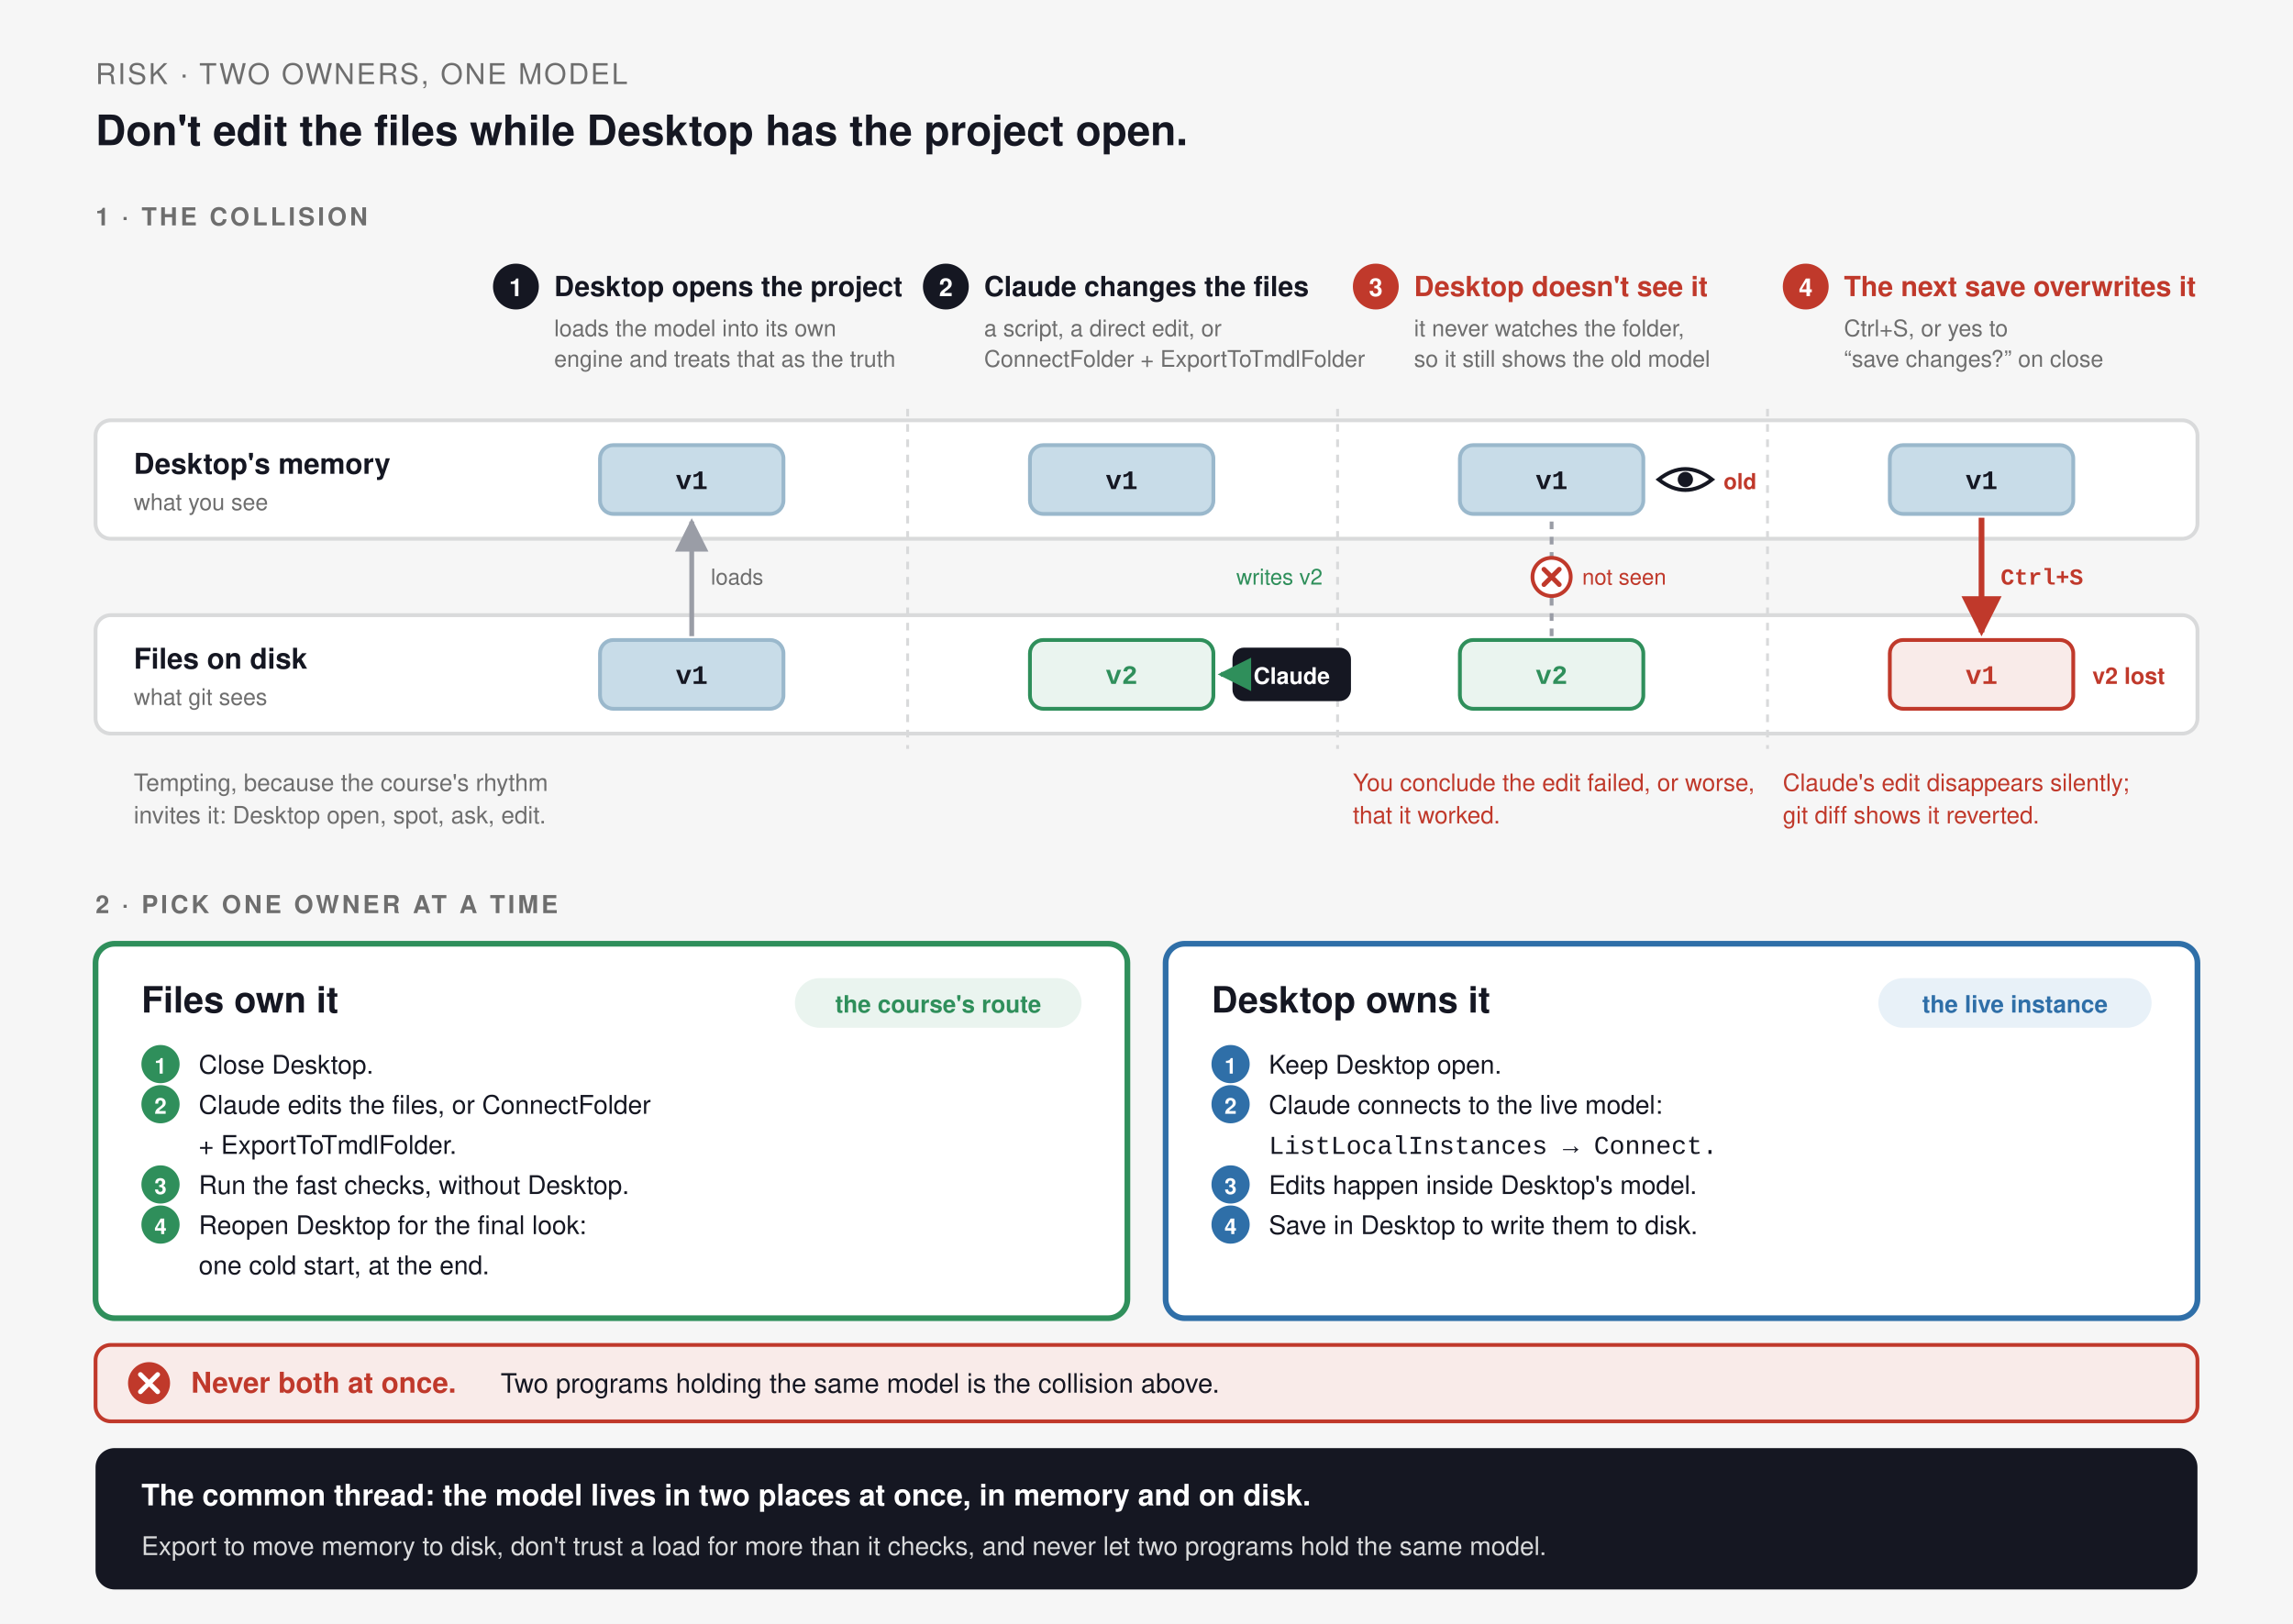
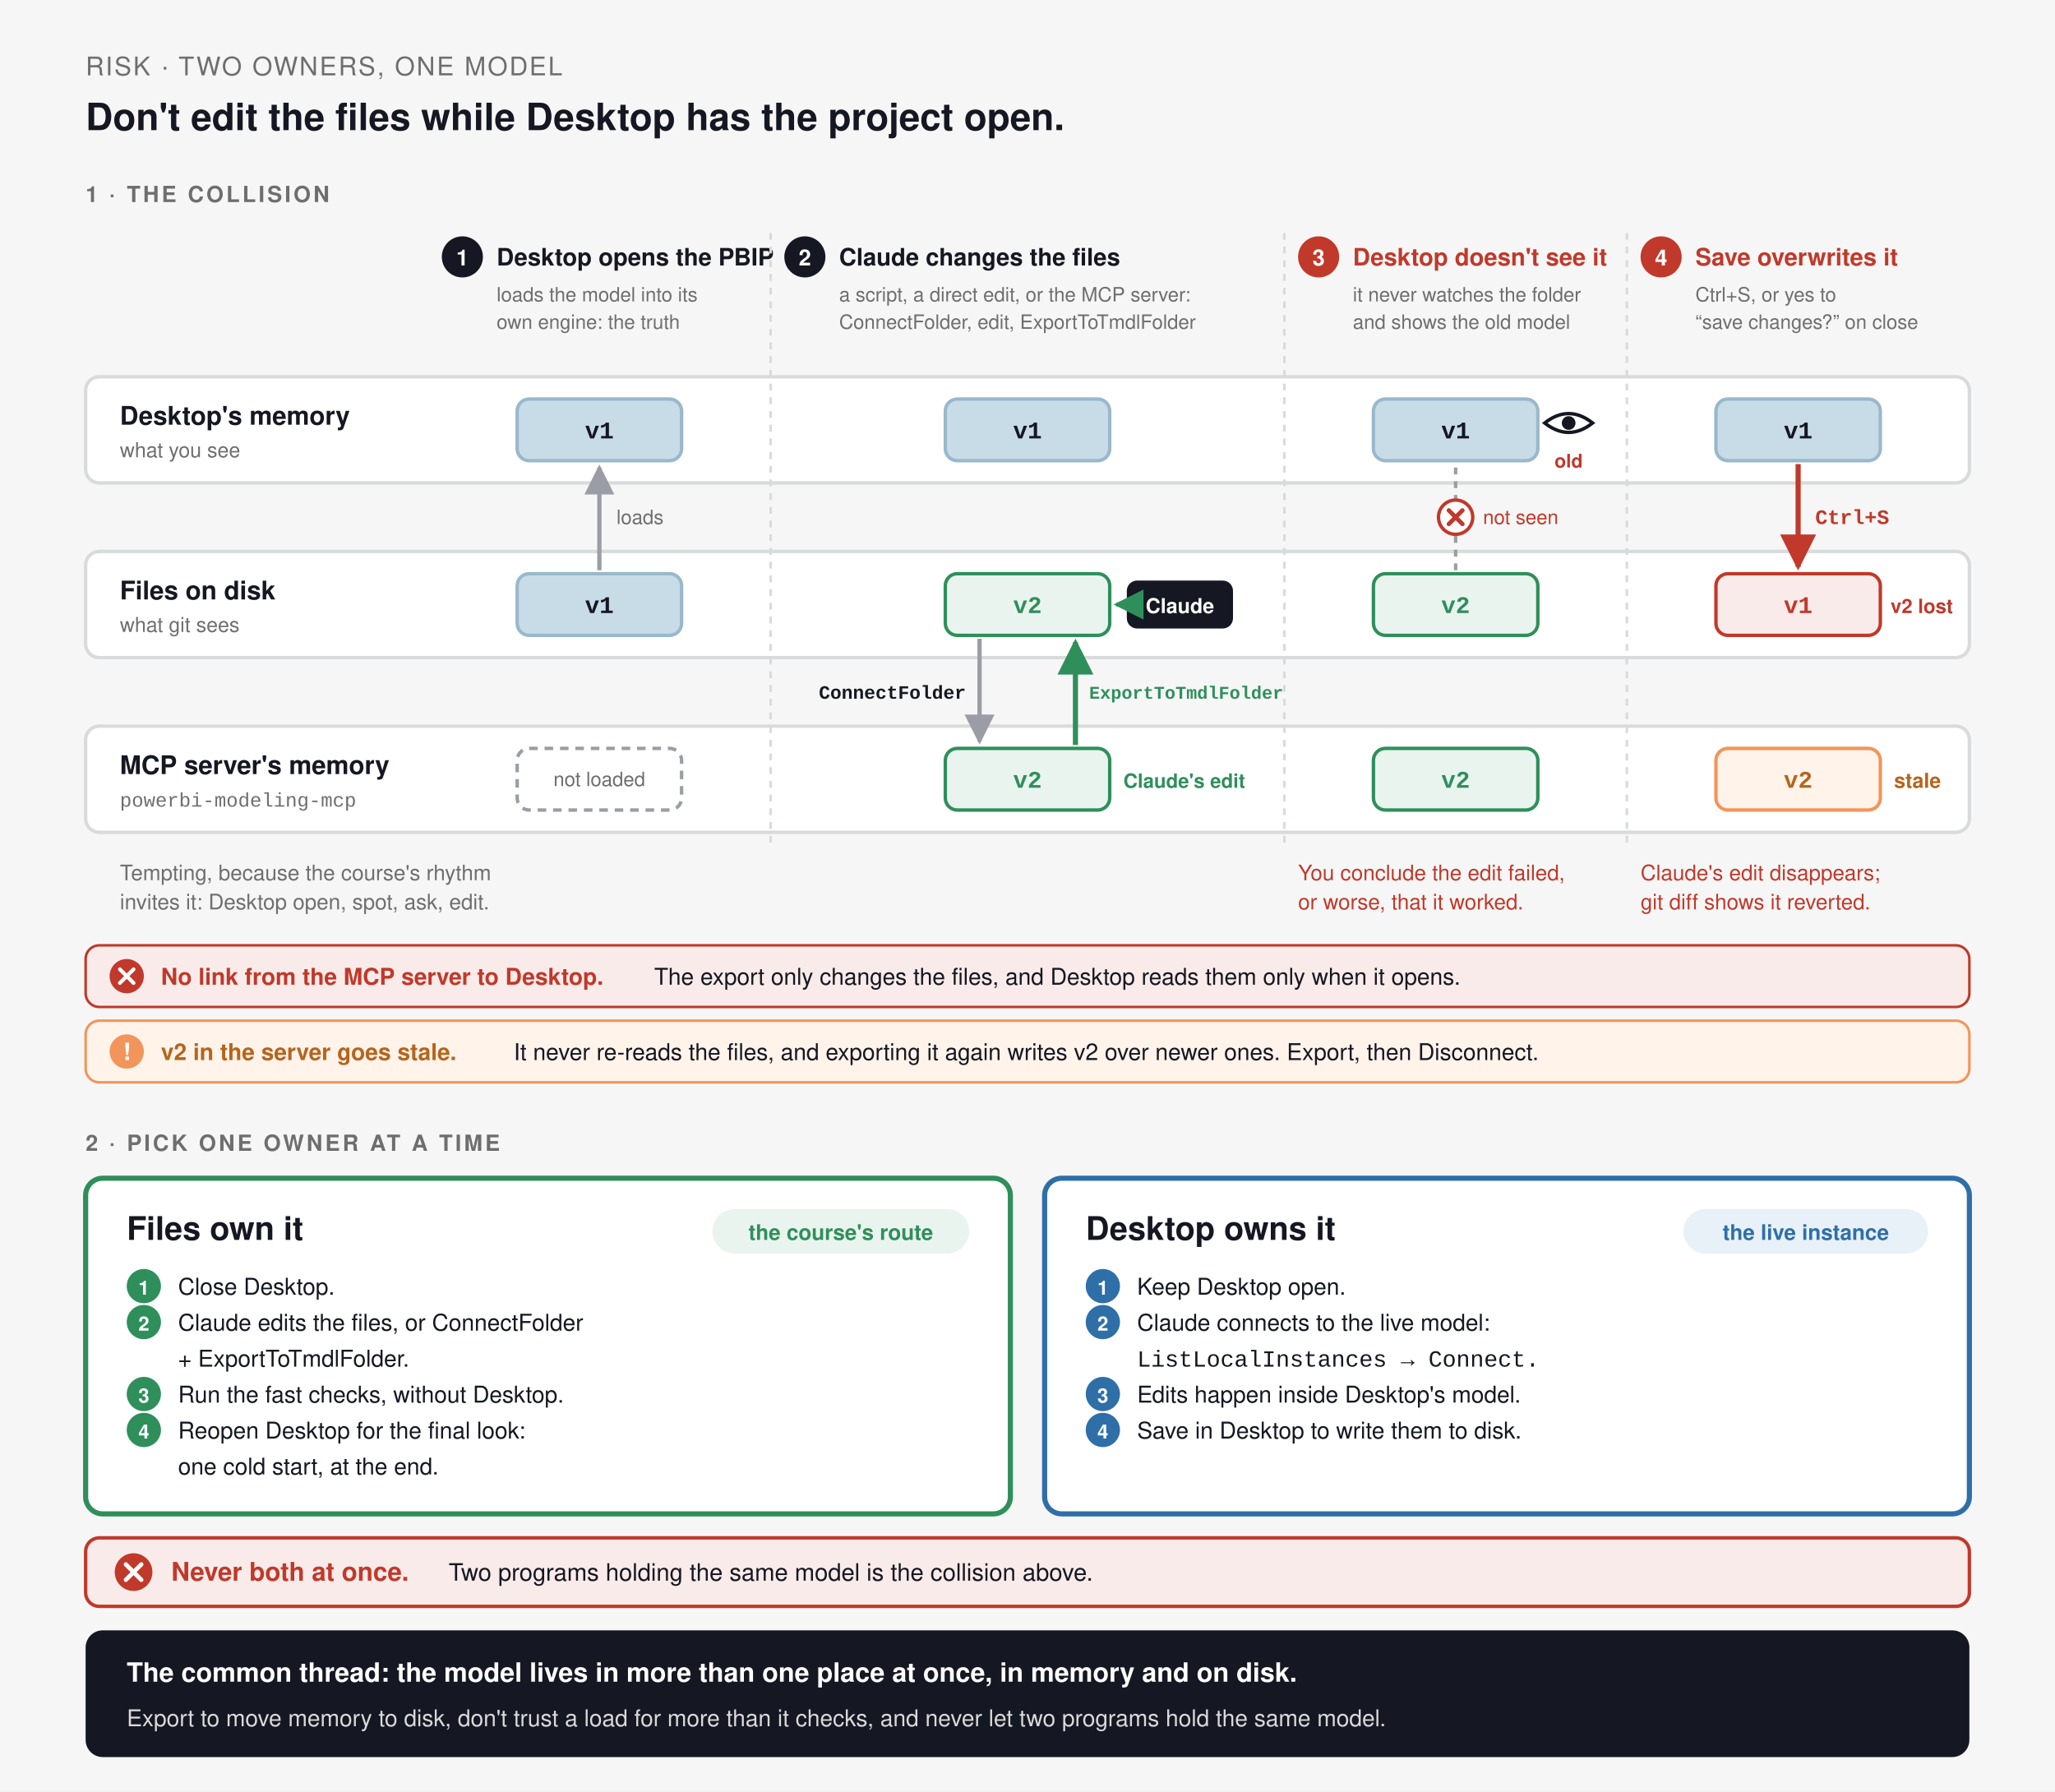
- <svg xmlns="http://www.w3.org/2000/svg" viewBox="0 0 1200 850" width="1200" height="850">
+ <svg xmlns="http://www.w3.org/2000/svg" viewBox="0 0 1200 1046" width="1200" height="1046">
  <defs>
    <marker id="ah" viewBox="0 0 10 10" refX="9" refY="5" markerWidth="7" markerHeight="7" orient="auto">
      <path d="M0 0 L10 5 L0 10 Z" fill="#9a9da6" />
    </marker>
    <marker id="ahr" viewBox="0 0 10 10" refX="9" refY="5" markerWidth="7" markerHeight="7" orient="auto">
      <path d="M0 0 L10 5 L0 10 Z" fill="#c0392b" />
    </marker>
    <marker id="ahg" viewBox="0 0 10 10" refX="9" refY="5" markerWidth="7" markerHeight="7" orient="auto">
      <path d="M0 0 L10 5 L0 10 Z" fill="#2f8f5b" />
    </marker>
  </defs>
-   <rect width="1200" height="850" fill="#f6f6f6" />
+   <rect width="1200" height="1046" fill="#f6f6f6" />
  <g font-family="Gilroy, 'Segoe UI', Helvetica, Arial, sans-serif">
    <text x="50" y="44" font-size="15" fill="#6e6e6e" letter-spacing="1">RISK · TWO OWNERS, ONE MODEL</text>
    <text x="50" y="76" font-size="22" fill="#151722" font-weight="700">Don't edit the files while Desktop has the project open.</text>
    <text x="50" y="118" font-size="13" fill="#6e6e6e" font-weight="700" letter-spacing="1.5">1  ·  THE COLLISION</text>
    <circle cx="270" cy="150" r="12" fill="#151722" />
    <text x="270" y="155" font-size="13" fill="#ffffff" font-weight="700" text-anchor="middle">1</text>
-     <text x="290" y="155" font-size="14.5" fill="#151722" font-weight="700">Desktop opens the project</text>
-     <text x="290" y="176" font-size="12" fill="#6e6e6e">loads the model into its own</text>
-     <text x="290" y="192" font-size="12" fill="#6e6e6e">engine and treats that as the truth</text>
-     <circle cx="495" cy="150" r="12" fill="#151722" />
-     <text x="495" y="155" font-size="13" fill="#ffffff" font-weight="700" text-anchor="middle">2</text>
-     <text x="515" y="155" font-size="14.5" fill="#151722" font-weight="700">Claude changes the files</text>
-     <text x="515" y="176" font-size="12" fill="#6e6e6e">a script, a direct edit, or</text>
-     <text x="515" y="192" font-size="12" fill="#6e6e6e">ConnectFolder + ExportToTmdlFolder</text>
-     <circle cx="720" cy="150" r="12" fill="#c0392b" />
-     <text x="720" y="155" font-size="13" fill="#ffffff" font-weight="700" text-anchor="middle">3</text>
-     <text x="740" y="155" font-size="14.5" fill="#c0392b" font-weight="700">Desktop doesn't see it</text>
-     <text x="740" y="176" font-size="12" fill="#6e6e6e">it never watches the folder,</text>
-     <text x="740" y="192" font-size="12" fill="#6e6e6e">so it still shows the old model</text>
-     <circle cx="945" cy="150" r="12" fill="#c0392b" />
-     <text x="945" y="155" font-size="13" fill="#ffffff" font-weight="700" text-anchor="middle">4</text>
-     <text x="965" y="155" font-size="14.5" fill="#c0392b" font-weight="700">The next save overwrites it</text>
-     <text x="965" y="176" font-size="12" fill="#6e6e6e">Ctrl+S, or yes to</text>
-     <text x="965" y="192" font-size="12" fill="#6e6e6e">“save changes?” on close</text>
+     <text x="290" y="155" font-size="14" fill="#151722" font-weight="700">Desktop opens the PBIP</text>
+     <text x="290" y="176" font-size="11.5" fill="#6e6e6e">loads the model into its</text>
+     <text x="290" y="192" font-size="11.5" fill="#6e6e6e">own engine: the truth</text>
+     <circle cx="470" cy="150" r="12" fill="#151722" />
+     <text x="470" y="155" font-size="13" fill="#ffffff" font-weight="700" text-anchor="middle">2</text>
+     <text x="490" y="155" font-size="14" fill="#151722" font-weight="700">Claude changes the files</text>
+     <text x="490" y="176" font-size="11.5" fill="#6e6e6e">a script, a direct edit, or the MCP server:</text>
+     <text x="490" y="192" font-size="11.5" fill="#6e6e6e">ConnectFolder, edit, ExportToTmdlFolder</text>
+     <circle cx="770" cy="150" r="12" fill="#c0392b" />
+     <text x="770" y="155" font-size="13" fill="#ffffff" font-weight="700" text-anchor="middle">3</text>
+     <text x="790" y="155" font-size="14" fill="#c0392b" font-weight="700">Desktop doesn't see it</text>
+     <text x="790" y="176" font-size="11.5" fill="#6e6e6e">it never watches the folder</text>
+     <text x="790" y="192" font-size="11.5" fill="#6e6e6e">and shows the old model</text>
+     <circle cx="970" cy="150" r="12" fill="#c0392b" />
+     <text x="970" y="155" font-size="13" fill="#ffffff" font-weight="700" text-anchor="middle">4</text>
+     <text x="990" y="155" font-size="14" fill="#c0392b" font-weight="700">Save overwrites it</text>
+     <text x="990" y="176" font-size="11.5" fill="#6e6e6e">Ctrl+S, or yes to</text>
+     <text x="990" y="192" font-size="11.5" fill="#6e6e6e">“save changes?” on close</text>
    <rect x="50" y="220" width="1100" height="62" rx="8" fill="#ffffff" stroke="#d9dadb" stroke-width="2" />
    <text x="70" y="248" font-size="15" fill="#151722" font-weight="700">Desktop's memory</text>
    <text x="70" y="267" font-size="12" fill="#6e6e6e">what you see</text>
    <rect x="50" y="322" width="1100" height="62" rx="8" fill="#ffffff" stroke="#d9dadb" stroke-width="2" />
    <text x="70" y="350" font-size="15" fill="#151722" font-weight="700">Files on disk</text>
    <text x="70" y="369" font-size="12" fill="#6e6e6e">what git sees</text>
-     <line x1="475" y1="214" x2="475" y2="392" stroke="#d9dadb" stroke-width="1.5" stroke-dasharray="4 4" />
-     <line x1="700" y1="214" x2="700" y2="392" stroke="#d9dadb" stroke-width="1.5" stroke-dasharray="4 4" />
-     <line x1="925" y1="214" x2="925" y2="392" stroke="#d9dadb" stroke-width="1.5" stroke-dasharray="4 4" />
-     <rect x="314" y="233" width="96" height="36" rx="7" fill="#c8dce8" stroke="#9ab8cc" stroke-width="2" />
-     <text x="362" y="256" font-size="14" fill="#151722" font-weight="700" font-family="Consolas, 'Courier New', monospace" text-anchor="middle">v1</text>
-     <rect x="539" y="233" width="96" height="36" rx="7" fill="#c8dce8" stroke="#9ab8cc" stroke-width="2" />
-     <text x="587" y="256" font-size="14" fill="#151722" font-weight="700" font-family="Consolas, 'Courier New', monospace" text-anchor="middle">v1</text>
-     <rect x="764" y="233" width="96" height="36" rx="7" fill="#c8dce8" stroke="#9ab8cc" stroke-width="2" />
-     <text x="812" y="256" font-size="14" fill="#151722" font-weight="700" font-family="Consolas, 'Courier New', monospace" text-anchor="middle">v1</text>
-     <rect x="989" y="233" width="96" height="36" rx="7" fill="#c8dce8" stroke="#9ab8cc" stroke-width="2" />
-     <text x="1037" y="256" font-size="14" fill="#151722" font-weight="700" font-family="Consolas, 'Courier New', monospace" text-anchor="middle">v1</text>
-     <rect x="314" y="335" width="96" height="36" rx="7" fill="#c8dce8" stroke="#9ab8cc" stroke-width="2" />
-     <text x="362" y="358" font-size="14" fill="#151722" font-weight="700" font-family="Consolas, 'Courier New', monospace" text-anchor="middle">v1</text>
-     <rect x="539" y="335" width="96" height="36" rx="7" fill="#eaf4ef" stroke="#2f8f5b" stroke-width="2" />
-     <text x="587" y="358" font-size="14" fill="#2f8f5b" font-weight="700" font-family="Consolas, 'Courier New', monospace" text-anchor="middle">v2</text>
-     <rect x="764" y="335" width="96" height="36" rx="7" fill="#eaf4ef" stroke="#2f8f5b" stroke-width="2" />
-     <text x="812" y="358" font-size="14" fill="#2f8f5b" font-weight="700" font-family="Consolas, 'Courier New', monospace" text-anchor="middle">v2</text>
-     <rect x="989" y="335" width="96" height="36" rx="7" fill="#f9ebe9" stroke="#c0392b" stroke-width="2" />
-     <text x="1037" y="358" font-size="14" fill="#c0392b" font-weight="700" font-family="Consolas, 'Courier New', monospace" text-anchor="middle">v1</text>
-     <line x1="362" y1="333" x2="362" y2="273" stroke="#9a9da6" stroke-width="2.5" marker-end="url(#ah)" />
-     <text x="372" y="306" font-size="11.5" fill="#6e6e6e">loads</text>
-     <rect x="645" y="339" width="62" height="28" rx="6" fill="#151722" />
-     <text x="676" y="358" font-size="12" fill="#ffffff" font-weight="700" text-anchor="middle">Claude</text>
-     <line x1="643" y1="353" x2="639" y2="353" stroke="#2f8f5b" stroke-width="2.5" marker-end="url(#ahg)" />
-     <text x="647" y="306" font-size="11.5" fill="#2f8f5b">writes v2</text>
-     <line x1="812" y1="333" x2="812" y2="273" stroke="#9a9da6" stroke-width="2" stroke-dasharray="4 4" />
-     <g transform="translate(812 302)">
+     <rect x="50" y="424" width="1100" height="62" rx="8" fill="#ffffff" stroke="#d9dadb" stroke-width="2" />
+     <text x="70" y="452" font-size="15" fill="#151722" font-weight="700">MCP server's memory</text>
+     <text x="70" y="471" font-size="11.5" fill="#6e6e6e" font-family="Consolas, 'Courier New', monospace">powerbi-modeling-mcp</text>
+     <line x1="450" y1="136" x2="450" y2="494" stroke="#d9dadb" stroke-width="1.5" stroke-dasharray="4 4" />
+     <line x1="750" y1="136" x2="750" y2="494" stroke="#d9dadb" stroke-width="1.5" stroke-dasharray="4 4" />
+     <line x1="950" y1="136" x2="950" y2="494" stroke="#d9dadb" stroke-width="1.5" stroke-dasharray="4 4" />
+     <rect x="302" y="233" width="96" height="36" rx="7" fill="#c8dce8" stroke="#9ab8cc" stroke-width="2" />
+     <text x="350" y="256" font-size="14" fill="#151722" font-weight="700" font-family="Consolas, 'Courier New', monospace" text-anchor="middle">v1</text>
+     <rect x="552" y="233" width="96" height="36" rx="7" fill="#c8dce8" stroke="#9ab8cc" stroke-width="2" />
+     <text x="600" y="256" font-size="14" fill="#151722" font-weight="700" font-family="Consolas, 'Courier New', monospace" text-anchor="middle">v1</text>
+     <rect x="802" y="233" width="96" height="36" rx="7" fill="#c8dce8" stroke="#9ab8cc" stroke-width="2" />
+     <text x="850" y="256" font-size="14" fill="#151722" font-weight="700" font-family="Consolas, 'Courier New', monospace" text-anchor="middle">v1</text>
+     <rect x="1002" y="233" width="96" height="36" rx="7" fill="#c8dce8" stroke="#9ab8cc" stroke-width="2" />
+     <text x="1050" y="256" font-size="14" fill="#151722" font-weight="700" font-family="Consolas, 'Courier New', monospace" text-anchor="middle">v1</text>
+     <rect x="302" y="335" width="96" height="36" rx="7" fill="#c8dce8" stroke="#9ab8cc" stroke-width="2" />
+     <text x="350" y="358" font-size="14" fill="#151722" font-weight="700" font-family="Consolas, 'Courier New', monospace" text-anchor="middle">v1</text>
+     <rect x="552" y="335" width="96" height="36" rx="7" fill="#eaf4ef" stroke="#2f8f5b" stroke-width="2" />
+     <text x="600" y="358" font-size="14" fill="#2f8f5b" font-weight="700" font-family="Consolas, 'Courier New', monospace" text-anchor="middle">v2</text>
+     <rect x="802" y="335" width="96" height="36" rx="7" fill="#eaf4ef" stroke="#2f8f5b" stroke-width="2" />
+     <text x="850" y="358" font-size="14" fill="#2f8f5b" font-weight="700" font-family="Consolas, 'Courier New', monospace" text-anchor="middle">v2</text>
+     <rect x="1002" y="335" width="96" height="36" rx="7" fill="#f9ebe9" stroke="#c0392b" stroke-width="2" />
+     <text x="1050" y="358" font-size="14" fill="#c0392b" font-weight="700" font-family="Consolas, 'Courier New', monospace" text-anchor="middle">v1</text>
+     <rect x="302" y="437" width="96" height="36" rx="7" fill="none" stroke="#9a9da6" stroke-width="2" stroke-dasharray="5 4" />
+     <text x="350" y="459" font-size="11.5" fill="#6e6e6e" text-anchor="middle">not loaded</text>
+     <rect x="552" y="437" width="96" height="36" rx="7" fill="#eaf4ef" stroke="#2f8f5b" stroke-width="2" />
+     <text x="600" y="460" font-size="14" fill="#2f8f5b" font-weight="700" font-family="Consolas, 'Courier New', monospace" text-anchor="middle">v2</text>
+     <rect x="802" y="437" width="96" height="36" rx="7" fill="#eaf4ef" stroke="#2f8f5b" stroke-width="2" />
+     <text x="850" y="460" font-size="14" fill="#2f8f5b" font-weight="700" font-family="Consolas, 'Courier New', monospace" text-anchor="middle">v2</text>
+     <rect x="1002" y="437" width="96" height="36" rx="7" fill="#fff3ea" stroke="#f2955a" stroke-width="2" />
+     <text x="1050" y="460" font-size="14" fill="#b5651d" font-weight="700" font-family="Consolas, 'Courier New', monospace" text-anchor="middle">v2</text>
+     <text x="1106" y="460" font-size="12" fill="#b5651d" font-weight="700">stale</text>
+     <text x="656" y="460" font-size="11.5" fill="#2f8f5b" font-weight="700">Claude's edit</text>
+     <line x1="350" y1="333" x2="350" y2="273" stroke="#9a9da6" stroke-width="2.5" marker-end="url(#ah)" />
+     <text x="360" y="306" font-size="11.5" fill="#6e6e6e">loads</text>
+     <rect x="658" y="339" width="62" height="28" rx="6" fill="#151722" />
+     <text x="689" y="358" font-size="12" fill="#ffffff" font-weight="700" text-anchor="middle">Claude</text>
+     <line x1="656" y1="353" x2="652" y2="353" stroke="#2f8f5b" stroke-width="2.5" marker-end="url(#ahg)" />
+     <line x1="572" y1="373" x2="572" y2="433" stroke="#9a9da6" stroke-width="2.5" marker-end="url(#ah)" />
+     <text x="564" y="408" font-size="11" fill="#151722" font-weight="700" font-family="Consolas, 'Courier New', monospace" text-anchor="end">ConnectFolder</text>
+     <line x1="628" y1="435" x2="628" y2="375" stroke="#2f8f5b" stroke-width="3" marker-end="url(#ahg)" />
+     <text x="636" y="408" font-size="10.5" fill="#2f8f5b" font-weight="700" font-family="Consolas, 'Courier New', monospace">ExportToTmdlFolder</text>
+     <line x1="850" y1="333" x2="850" y2="273" stroke="#9a9da6" stroke-width="2" stroke-dasharray="4 4" />
+     <g transform="translate(850 302)">
      <circle r="10" fill="#ffffff" stroke="#c0392b" stroke-width="2" />
      <path d="M-4 -4 L4 4 M4 -4 L-4 4" stroke="#c0392b" stroke-width="2.5" stroke-linecap="round" />
    </g>
-     <text x="828" y="306" font-size="11.5" fill="#c0392b">not seen</text>
-     <g transform="translate(882 251)">
+     <text x="866" y="306" font-size="11.5" fill="#c0392b">not seen</text>
+     <g transform="translate(916 247)">
      <path d="M-14 0 Q0 -11 14 0 Q0 11 -14 0 Z" fill="#ffffff" stroke="#151722" stroke-width="2" />
      <circle r="4" fill="#151722" />
    </g>
-     <text x="902" y="256" font-size="11.5" fill="#c0392b" font-weight="700">old</text>
-     <line x1="1037" y1="271" x2="1037" y2="331" stroke="#c0392b" stroke-width="3" marker-end="url(#ahr)" />
-     <text x="1047" y="306" font-size="12" fill="#c0392b" font-weight="700" font-family="Consolas, 'Courier New', monospace">Ctrl+S</text>
-     <text x="1095" y="358" font-size="12" fill="#c0392b" font-weight="700">v2 lost</text>
-     <text x="708" y="414" font-size="12.5" fill="#c0392b">You conclude the edit failed, or worse,</text>
-     <text x="708" y="431" font-size="12.5" fill="#c0392b">that it worked.</text>
-     <text x="933" y="414" font-size="12.5" fill="#c0392b">Claude's edit disappears silently;</text>
-     <text x="933" y="431" font-size="12.5" fill="#c0392b">git diff shows it reverted.</text>
-     <text x="70" y="414" font-size="12.5" fill="#6e6e6e">Tempting, because the course's rhythm</text>
-     <text x="70" y="431" font-size="12.5" fill="#6e6e6e">invites it: Desktop open, spot, ask, edit.</text>
-     <text x="50" y="478" font-size="13" fill="#6e6e6e" font-weight="700" letter-spacing="1.5">2  ·  PICK ONE OWNER AT A TIME</text>
-     <rect x="50" y="494" width="540" height="196" rx="10" fill="#ffffff" stroke="#2f8f5b" stroke-width="3" />
-     <text x="74" y="530" font-size="19" fill="#151722" font-weight="700">Files own it</text>
-     <rect x="416" y="512" width="150" height="26" rx="13" fill="#eaf4ef" />
-     <text x="491.0" y="530" font-size="12.5" fill="#2f8f5b" font-weight="700" text-anchor="middle">the course's route</text>
-     <circle cx="84" cy="557" r="10" fill="#2f8f5b" />
-     <text x="84" y="562" font-size="11.5" fill="#ffffff" font-weight="700" text-anchor="middle">1</text>
-     <text x="104" y="562" font-size="13.5" fill="#151722">Close Desktop.</text>
-     <circle cx="84" cy="578" r="10" fill="#2f8f5b" />
-     <text x="84" y="583" font-size="11.5" fill="#ffffff" font-weight="700" text-anchor="middle">2</text>
-     <text x="104" y="583" font-size="13.5" fill="#151722">Claude edits the files, or ConnectFolder</text>
-     <text x="104" y="604" font-size="13.5" fill="#151722">+ ExportToTmdlFolder.</text>
-     <circle cx="84" cy="620" r="10" fill="#2f8f5b" />
-     <text x="84" y="625" font-size="11.5" fill="#ffffff" font-weight="700" text-anchor="middle">3</text>
-     <text x="104" y="625" font-size="13.5" fill="#151722">Run the fast checks, without Desktop.</text>
-     <circle cx="84" cy="641" r="10" fill="#2f8f5b" />
-     <text x="84" y="646" font-size="11.5" fill="#ffffff" font-weight="700" text-anchor="middle">4</text>
-     <text x="104" y="646" font-size="13.5" fill="#151722">Reopen Desktop for the final look:</text>
-     <text x="104" y="667" font-size="13.5" fill="#151722">one cold start, at the end.</text>
-     <rect x="610" y="494" width="540" height="196" rx="10" fill="#ffffff" stroke="#2f6fa8" stroke-width="3" />
-     <text x="634" y="530" font-size="19" fill="#151722" font-weight="700">Desktop owns it</text>
-     <rect x="983" y="512" width="143" height="26" rx="13" fill="#e8f1f8" />
-     <text x="1054.5" y="530" font-size="12.5" fill="#2f6fa8" font-weight="700" text-anchor="middle">the live instance</text>
-     <circle cx="644" cy="557" r="10" fill="#2f6fa8" />
-     <text x="644" y="562" font-size="11.5" fill="#ffffff" font-weight="700" text-anchor="middle">1</text>
-     <text x="664" y="562" font-size="13.5" fill="#151722">Keep Desktop open.</text>
-     <circle cx="644" cy="578" r="10" fill="#2f6fa8" />
-     <text x="644" y="583" font-size="11.5" fill="#ffffff" font-weight="700" text-anchor="middle">2</text>
-     <text x="664" y="583" font-size="13.5" fill="#151722">Claude connects to the live model:</text>
-     <text x="664" y="604" font-size="13.5" fill="#151722" font-family="Consolas, 'Courier New', monospace">ListLocalInstances → Connect.</text>
-     <circle cx="644" cy="620" r="10" fill="#2f6fa8" />
-     <text x="644" y="625" font-size="11.5" fill="#ffffff" font-weight="700" text-anchor="middle">3</text>
-     <text x="664" y="625" font-size="13.5" fill="#151722">Edits happen inside Desktop's model.</text>
-     <circle cx="644" cy="641" r="10" fill="#2f6fa8" />
-     <text x="644" y="646" font-size="11.5" fill="#ffffff" font-weight="700" text-anchor="middle">4</text>
-     <text x="664" y="646" font-size="13.5" fill="#151722">Save in Desktop to write them to disk.</text>
-     <rect x="50" y="704" width="1100" height="40" rx="8" fill="#f9ebe9" stroke="#c0392b" stroke-width="2" />
-     <g transform="translate(78 724)">
-       <circle r="11" fill="#c0392b" />
-       <path d="M-4.5 -4.5 L4.5 4.5 M4.5 -4.5 L-4.5 4.5" stroke="#ffffff" stroke-width="2.5" stroke-linecap="round" />
+     <text x="916" y="273" font-size="11" fill="#c0392b" font-weight="700" text-anchor="middle">old</text>
+     <line x1="1050" y1="271" x2="1050" y2="331" stroke="#c0392b" stroke-width="3" marker-end="url(#ahr)" />
+     <text x="1060" y="306" font-size="12" fill="#c0392b" font-weight="700" font-family="Consolas, 'Courier New', monospace">Ctrl+S</text>
+     <text x="1104" y="358" font-size="11.5" fill="#c0392b" font-weight="700">v2 lost</text>
+     <text x="758" y="514" font-size="12.5" fill="#c0392b">You conclude the edit failed,</text>
+     <text x="758" y="531" font-size="12.5" fill="#c0392b">or worse, that it worked.</text>
+     <text x="958" y="514" font-size="12.5" fill="#c0392b">Claude's edit disappears;</text>
+     <text x="958" y="531" font-size="12.5" fill="#c0392b">git diff shows it reverted.</text>
+     <text x="70" y="514" font-size="12.5" fill="#6e6e6e">Tempting, because the course's rhythm</text>
+     <text x="70" y="531" font-size="12.5" fill="#6e6e6e">invites it: Desktop open, spot, ask, edit.</text>
+     <rect x="50" y="552" width="1100" height="36" rx="8" fill="#f9ebe9" stroke="#c0392b" stroke-width="1.5" />
+     <g transform="translate(74 570)">
+       <circle r="10" fill="#c0392b" />
+       <path d="M-4 -4 L4 4 M4 -4 L-4 4" stroke="#ffffff" stroke-width="2.2" stroke-linecap="round" />
    </g>
-     <text x="100" y="729" font-size="15" fill="#c0392b" font-weight="700">Never both at once.</text>
-     <text x="262" y="729" font-size="14" fill="#151722">Two programs holding the same model is the collision above.</text>
-     <rect x="50" y="758" width="1100" height="74" rx="10" fill="#151722" />
-     <text x="74" y="788" font-size="15.5" fill="#ffffff" font-weight="700">The common thread: the model lives in two places at once, in memory and on disk.</text>
-     <text x="74" y="814" font-size="13.5" fill="#d9dadb">Export to move memory to disk, don't trust a load for more than it checks, and never let two programs hold the same model.</text>
+     <text x="94" y="575" font-size="13.5" fill="#c0392b" font-weight="700">No link from the MCP server to Desktop.</text>
+     <text x="382" y="575" font-size="13.5" fill="#151722">The export only changes the files, and Desktop reads them only when it opens.</text>
+     <rect x="50" y="596" width="1100" height="36" rx="8" fill="#fff3ea" stroke="#f2955a" stroke-width="1.5" />
+     <g transform="translate(74 614)">
+       <circle r="10" fill="#f2955a" />
+       <text y="5" font-size="14" font-weight="700" fill="#ffffff" text-anchor="middle">!</text>
+     </g>
+     <text x="94" y="619" font-size="13.5" fill="#b5651d" font-weight="700">v2 in the server goes stale.</text>
+     <text x="300" y="619" font-size="13.5" fill="#151722">It never re-reads the files, and exporting it again writes v2 over newer ones. Export, then Disconnect.</text>
+     <g transform="translate(0 194)">
+       <text x="50" y="478" font-size="13" fill="#6e6e6e" font-weight="700" letter-spacing="1.5">2  ·  PICK ONE OWNER AT A TIME</text>
+       <rect x="50" y="494" width="540" height="196" rx="10" fill="#ffffff" stroke="#2f8f5b" stroke-width="3" />
+       <text x="74" y="530" font-size="19" fill="#151722" font-weight="700">Files own it</text>
+       <rect x="416" y="512" width="150" height="26" rx="13" fill="#eaf4ef" />
+       <text x="491.0" y="530" font-size="12.5" fill="#2f8f5b" font-weight="700" text-anchor="middle">the course's route</text>
+       <circle cx="84" cy="557" r="10" fill="#2f8f5b" />
+       <text x="84" y="562" font-size="11.5" fill="#ffffff" font-weight="700" text-anchor="middle">1</text>
+       <text x="104" y="562" font-size="13.5" fill="#151722">Close Desktop.</text>
+       <circle cx="84" cy="578" r="10" fill="#2f8f5b" />
+       <text x="84" y="583" font-size="11.5" fill="#ffffff" font-weight="700" text-anchor="middle">2</text>
+       <text x="104" y="583" font-size="13.5" fill="#151722">Claude edits the files, or ConnectFolder</text>
+       <text x="104" y="604" font-size="13.5" fill="#151722">+ ExportToTmdlFolder.</text>
+       <circle cx="84" cy="620" r="10" fill="#2f8f5b" />
+       <text x="84" y="625" font-size="11.5" fill="#ffffff" font-weight="700" text-anchor="middle">3</text>
+       <text x="104" y="625" font-size="13.5" fill="#151722">Run the fast checks, without Desktop.</text>
+       <circle cx="84" cy="641" r="10" fill="#2f8f5b" />
+       <text x="84" y="646" font-size="11.5" fill="#ffffff" font-weight="700" text-anchor="middle">4</text>
+       <text x="104" y="646" font-size="13.5" fill="#151722">Reopen Desktop for the final look:</text>
+       <text x="104" y="667" font-size="13.5" fill="#151722">one cold start, at the end.</text>
+       <rect x="610" y="494" width="540" height="196" rx="10" fill="#ffffff" stroke="#2f6fa8" stroke-width="3" />
+       <text x="634" y="530" font-size="19" fill="#151722" font-weight="700">Desktop owns it</text>
+       <rect x="983" y="512" width="143" height="26" rx="13" fill="#e8f1f8" />
+       <text x="1054.5" y="530" font-size="12.5" fill="#2f6fa8" font-weight="700" text-anchor="middle">the live instance</text>
+       <circle cx="644" cy="557" r="10" fill="#2f6fa8" />
+       <text x="644" y="562" font-size="11.5" fill="#ffffff" font-weight="700" text-anchor="middle">1</text>
+       <text x="664" y="562" font-size="13.5" fill="#151722">Keep Desktop open.</text>
+       <circle cx="644" cy="578" r="10" fill="#2f6fa8" />
+       <text x="644" y="583" font-size="11.5" fill="#ffffff" font-weight="700" text-anchor="middle">2</text>
+       <text x="664" y="583" font-size="13.5" fill="#151722">Claude connects to the live model:</text>
+       <text x="664" y="604" font-size="13.5" fill="#151722" font-family="Consolas, 'Courier New', monospace">ListLocalInstances → Connect.</text>
+       <circle cx="644" cy="620" r="10" fill="#2f6fa8" />
+       <text x="644" y="625" font-size="11.5" fill="#ffffff" font-weight="700" text-anchor="middle">3</text>
+       <text x="664" y="625" font-size="13.5" fill="#151722">Edits happen inside Desktop's model.</text>
+       <circle cx="644" cy="641" r="10" fill="#2f6fa8" />
+       <text x="644" y="646" font-size="11.5" fill="#ffffff" font-weight="700" text-anchor="middle">4</text>
+       <text x="664" y="646" font-size="13.5" fill="#151722">Save in Desktop to write them to disk.</text>
+       <rect x="50" y="704" width="1100" height="40" rx="8" fill="#f9ebe9" stroke="#c0392b" stroke-width="2" />
+       <g transform="translate(78 724)">
+         <circle r="11" fill="#c0392b" />
+         <path d="M-4.5 -4.5 L4.5 4.5 M4.5 -4.5 L-4.5 4.5" stroke="#ffffff" stroke-width="2.5" stroke-linecap="round" />
+       </g>
+       <text x="100" y="729" font-size="15" fill="#c0392b" font-weight="700">Never both at once.</text>
+       <text x="262" y="729" font-size="14" fill="#151722">Two programs holding the same model is the collision above.</text>
+       <rect x="50" y="758" width="1100" height="74" rx="10" fill="#151722" />
+       <text x="74" y="788" font-size="15.5" fill="#ffffff" font-weight="700">The common thread: the model lives in more than one place at once, in memory and on disk.</text>
+       <text x="74" y="814" font-size="13.5" fill="#d9dadb">Export to move memory to disk, don't trust a load for more than it checks, and never let two programs hold the same model.</text>
+     </g>
  </g>
</svg>
